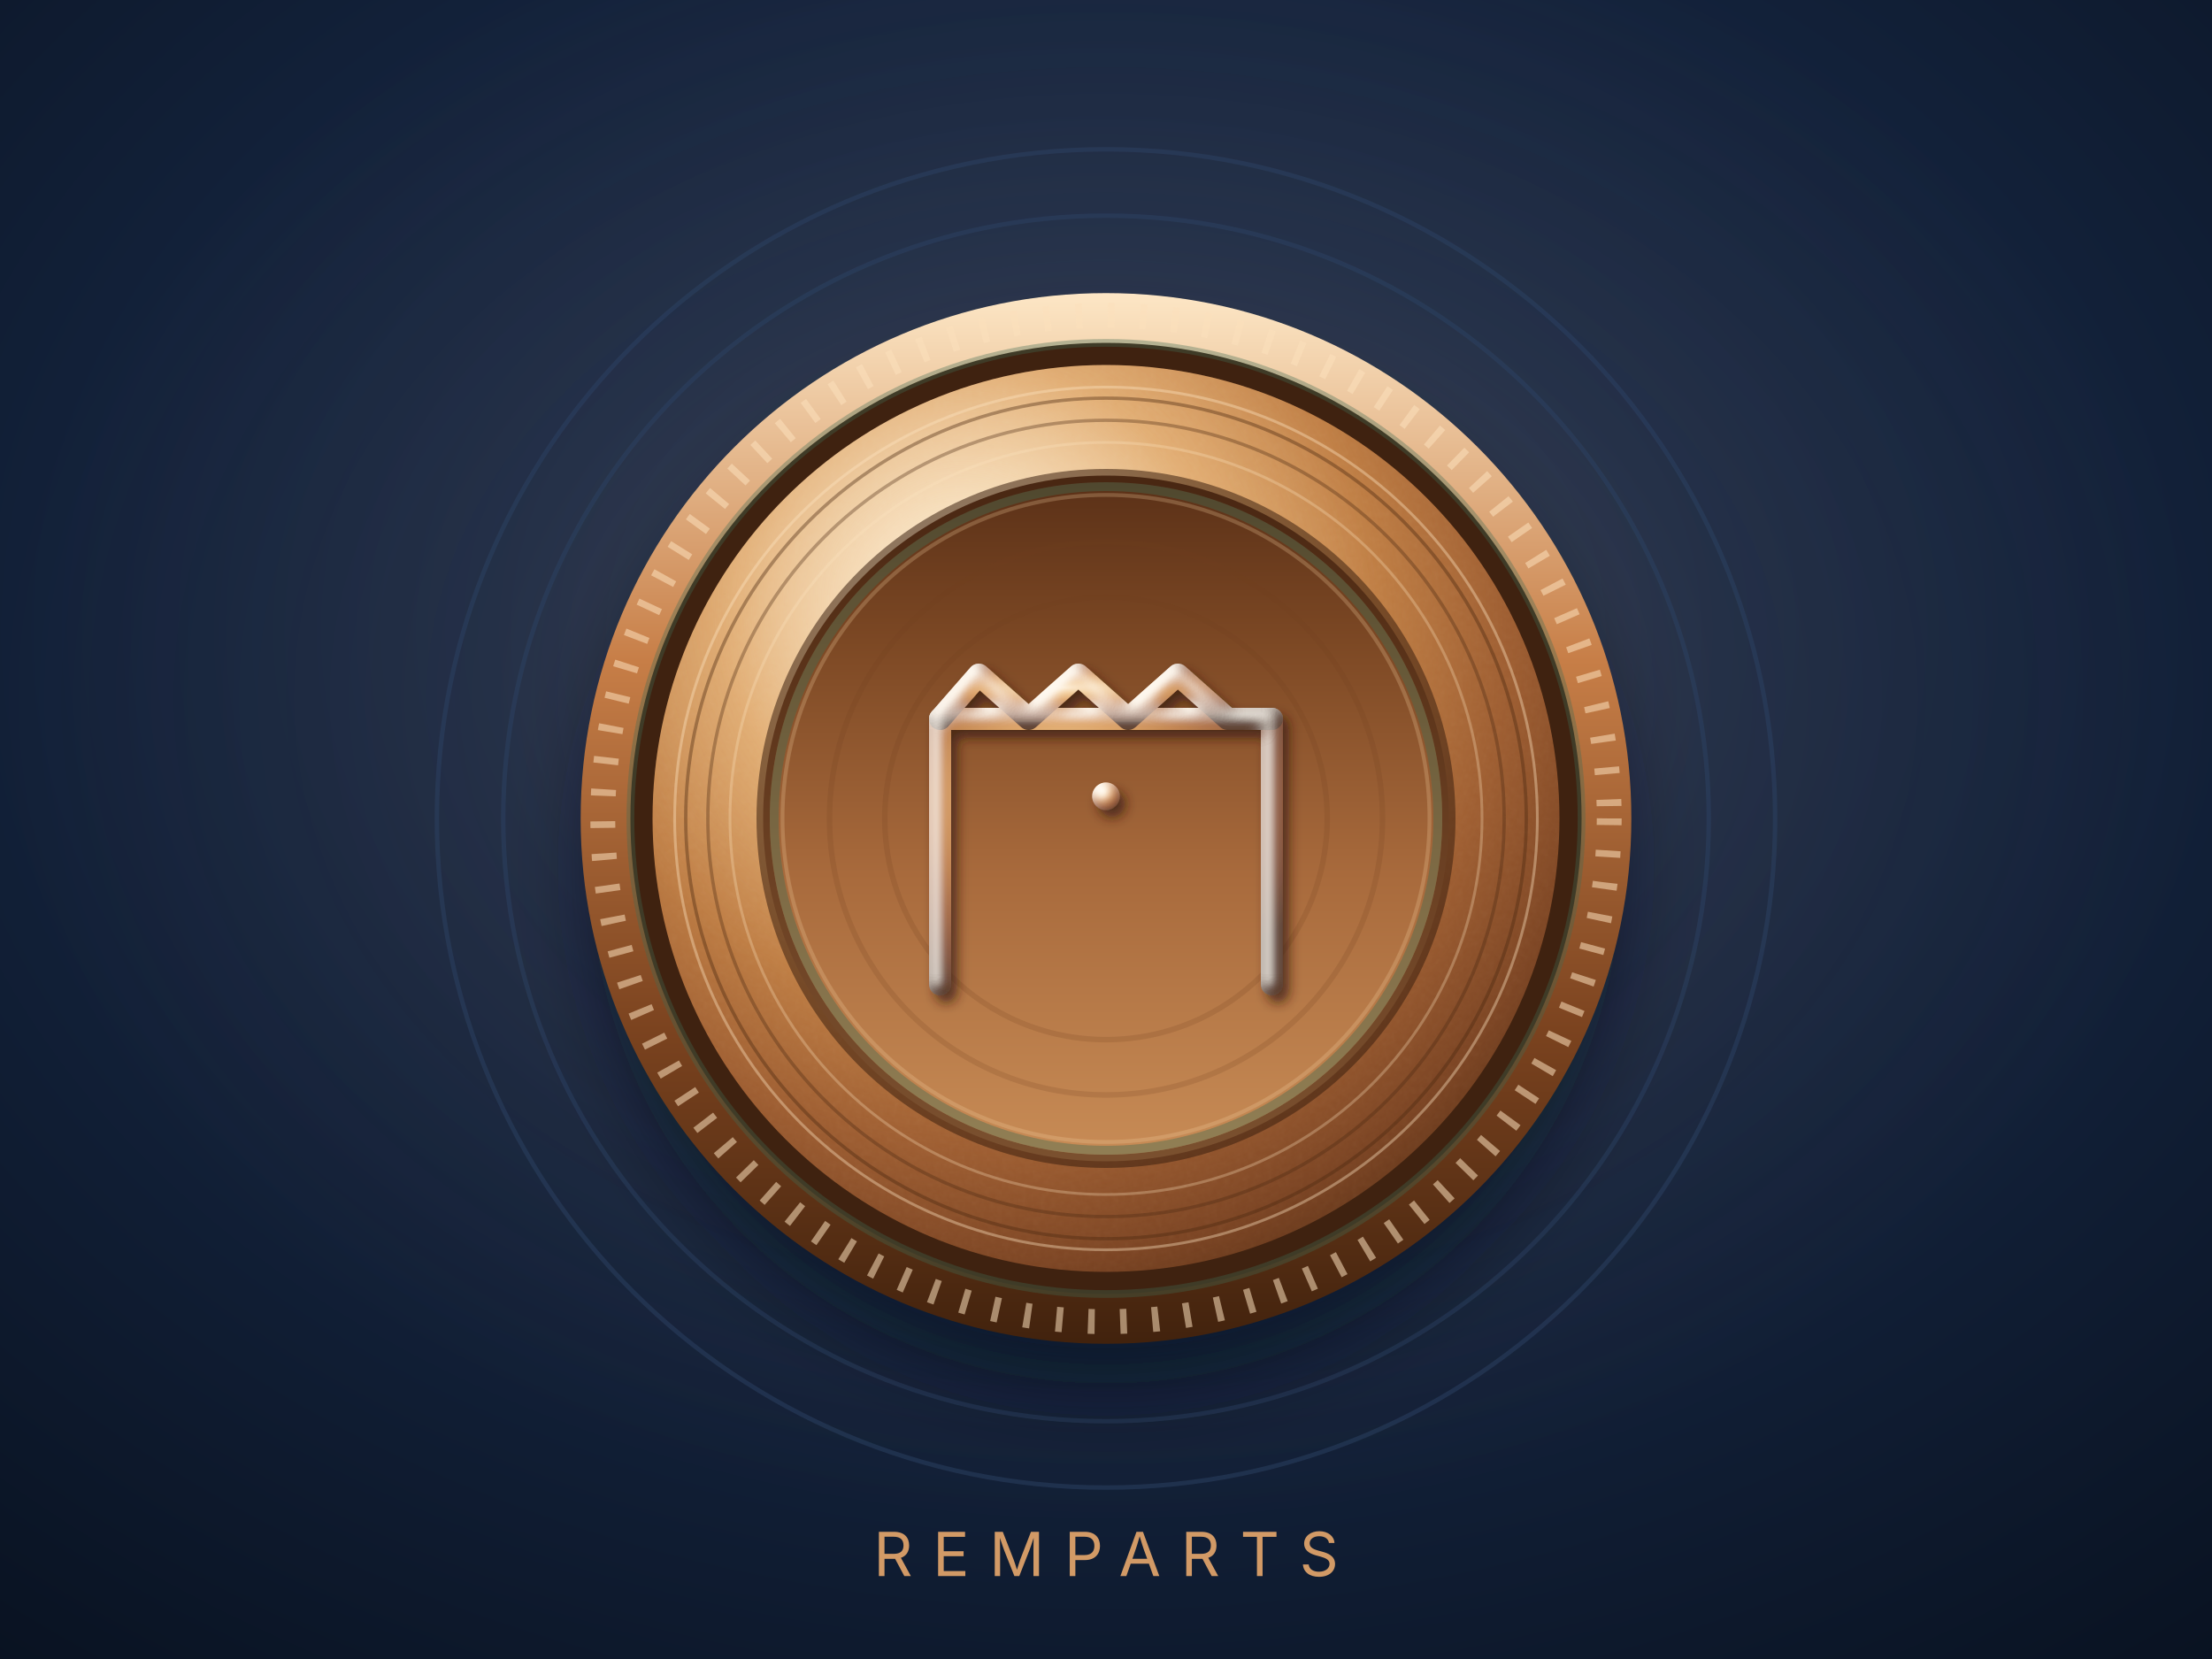
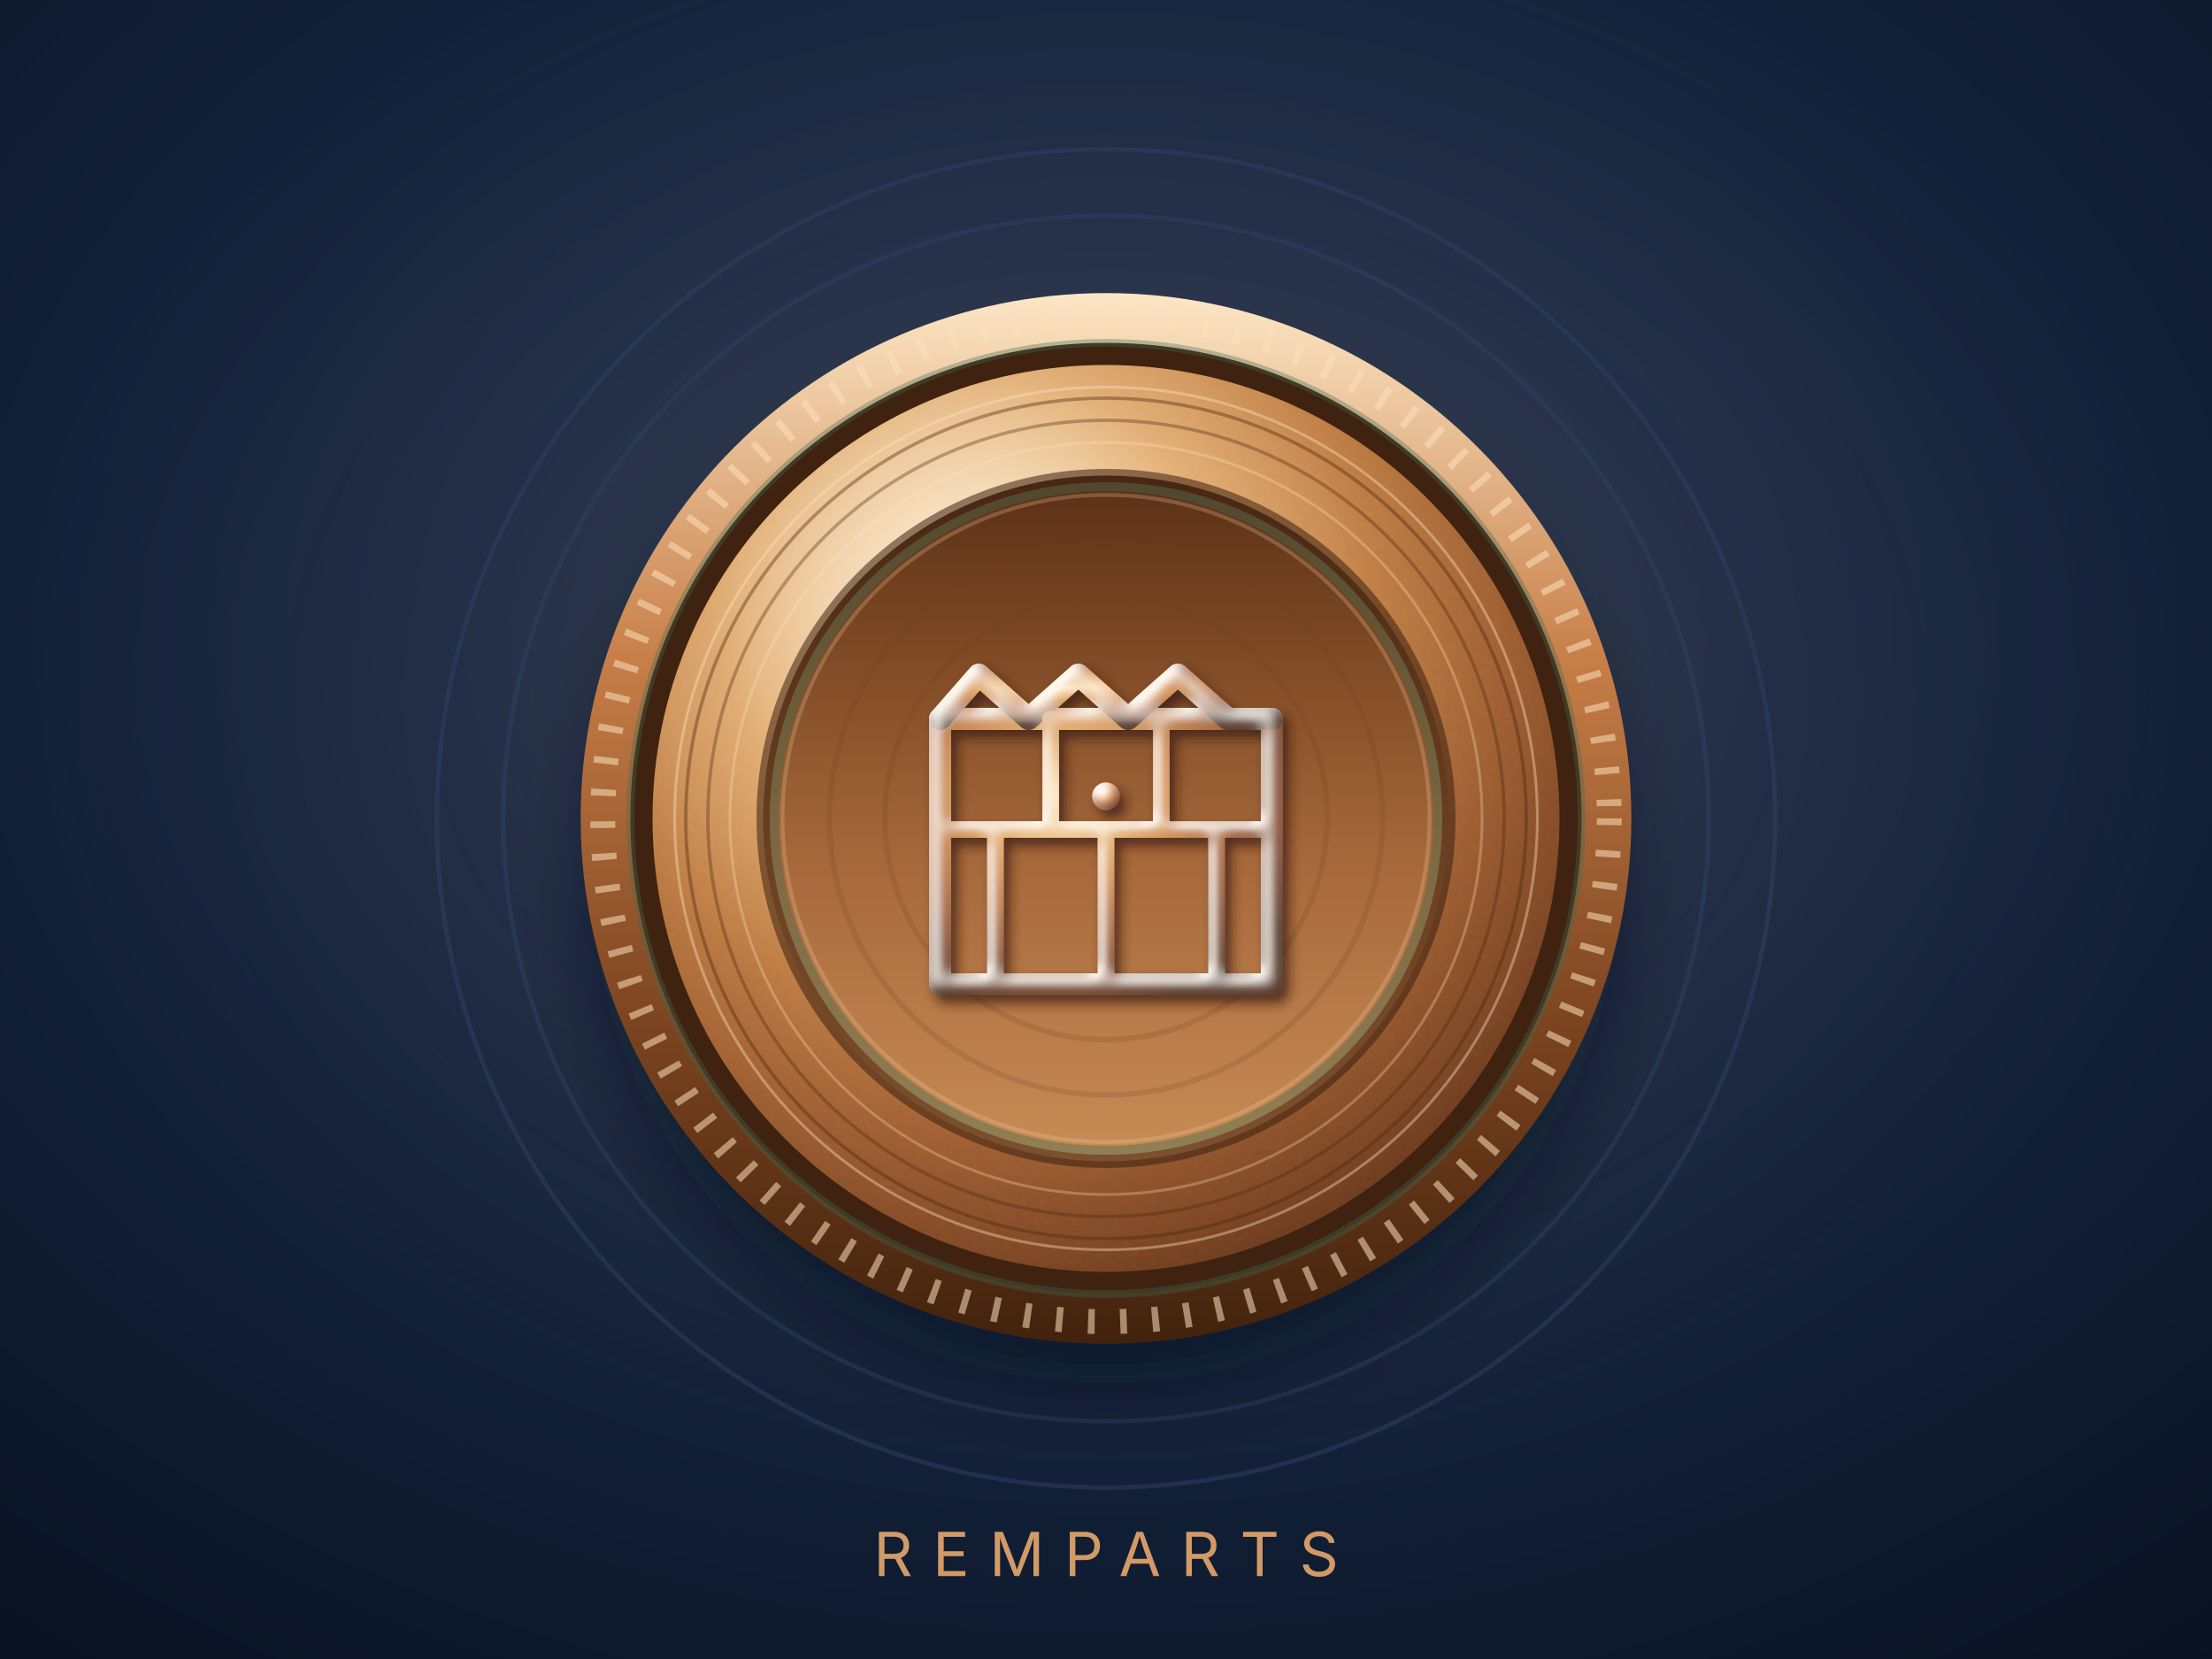
<svg xmlns="http://www.w3.org/2000/svg" viewBox="0 0 400 300" role="img" aria-label="Médaillon de bronze patiné, gravé en relief : un rempart de pierre crénelé. Superviser l'IA, ce n'est pas relire chaque ligne mais dresser des garde-fous qu'elle ne peut pas franchir.">
  <defs>
    <radialGradient id="bg" cx="50%" cy="38%" r="80%">
      <stop offset="0%" stop-color="#21375A" />
      <stop offset="56%" stop-color="#13223B" />
      <stop offset="100%" stop-color="#091221" />
    </radialGradient>
    <radialGradient id="halo" cx="50%" cy="42%" r="50%">
      <stop offset="0%" stop-color="#E0A560" stop-opacity="0.22" />
      <stop offset="55%" stop-color="#C9824A" stop-opacity="0.07" />
      <stop offset="100%" stop-color="#C9824A" stop-opacity="0" />
    </radialGradient>
    <radialGradient id="coin" cx="37%" cy="29%" r="82%">
      <stop offset="0%" stop-color="#FCE9CE" />
      <stop offset="16%" stop-color="#F1CB97" />
      <stop offset="34%" stop-color="#DDA363" />
      <stop offset="52%" stop-color="#C07F45" />
      <stop offset="70%" stop-color="#9E5E32" />
      <stop offset="86%" stop-color="#7C4524" />
      <stop offset="100%" stop-color="#552E15" />
    </radialGradient>
    <linearGradient id="rim" x1="0" y1="0" x2="0" y2="1">
      <stop offset="0%" stop-color="#FDE7C6" />
      <stop offset="35%" stop-color="#C77E47" />
      <stop offset="70%" stop-color="#7B431F" />
      <stop offset="100%" stop-color="#41220D" />
    </linearGradient>
    <linearGradient id="field" x1="0" y1="0" x2="0" y2="1">
      <stop offset="0%" stop-color="#5A3017" />
      <stop offset="24%" stop-color="#7C4824" />
      <stop offset="58%" stop-color="#A86A3C" />
      <stop offset="100%" stop-color="#C88C56" />
    </linearGradient>
    <radialGradient id="glint" cx="34%" cy="26%" r="46%">
      <stop offset="0%" stop-color="#FFFBF2" stop-opacity="0.6" />
      <stop offset="60%" stop-color="#FFFBF2" stop-opacity="0.12" />
      <stop offset="100%" stop-color="#FFFBF2" stop-opacity="0" />
    </radialGradient>
    <clipPath id="face">
      <circle cx="200" cy="148" r="82" />
    </clipPath>
    <filter id="grain" x="0" y="0" width="100%" height="100%">
      <feTurbulence type="fractalNoise" baseFrequency="0.9" numOctaves="2" seed="21" result="n" />
      <feColorMatrix in="n" type="saturate" values="0" />
    </filter>
    <filter id="emboss" x="-30%" y="-30%" width="160%" height="160%">
      <feGaussianBlur in="SourceAlpha" stdDeviation="1.3" result="blur" />
      <feSpecularLighting in="blur" surfaceScale="3.2" specularConstant="0.95" specularExponent="20" lighting-color="#fff3e0" result="spec">
        <feDistantLight azimuth="230" elevation="56" />
      </feSpecularLighting>
      <feComposite in="spec" in2="SourceAlpha" operator="in" result="specC" />
      <feOffset in="SourceAlpha" dx="1.1" dy="1.4" result="off" />
      <feGaussianBlur in="off" stdDeviation="1" result="offb" />
      <feFlood flood-color="#371D0C" flood-opacity="0.75" result="sh" />
      <feComposite in="sh" in2="offb" operator="in" result="shadow" />
      <feMerge>
        <feMergeNode in="shadow" />
        <feMergeNode in="SourceGraphic" />
        <feMergeNode in="specC" />
      </feMerge>
    </filter>
    <filter id="soft" x="-50%" y="-50%" width="200%" height="200%">
      <feGaussianBlur stdDeviation="7" />
    </filter>
  </defs>
  <rect width="400" height="300" fill="url(#bg)" />
  <rect width="400" height="300" fill="url(#halo)" />
  <g fill="none" stroke="#2C4263" stroke-width="0.8" opacity="0.5">
    <circle cx="200" cy="148" r="109" />
    <circle cx="200" cy="148" r="121" />
  </g>
  <circle cx="200" cy="157" r="93" fill="#04101C" opacity="0.55" filter="url(#soft)" />
  <circle cx="200" cy="148" r="95" fill="url(#rim)" />
  <circle cx="200" cy="148" r="91" fill="none" stroke="#FCE0BC" stroke-width="4.5" stroke-dasharray="1.2 4.6" opacity="0.55" />
  <circle cx="200" cy="148" r="86" fill="#3F2210" />
  <circle cx="200" cy="148" r="86" fill="none" stroke="#3E6B52" stroke-width="1.4" opacity="0.35" />
  <circle cx="200" cy="148" r="82" fill="url(#coin)" />
  <g clip-path="url(#face)">
    <rect x="118" y="66" width="164" height="164" filter="url(#grain)" opacity="0.14" style="mix-blend-mode:soft-light" />
    <circle cx="200" cy="148" r="82" fill="url(#glint)" />
    <g fill="none">
      <circle cx="200" cy="148" r="78" stroke="#FCE3C0" stroke-width="0.5" opacity="0.4" />
      <circle cx="200" cy="148" r="76" stroke="#4A2710" stroke-width="0.6" opacity="0.4" />
      <circle cx="200" cy="148" r="72" stroke="#4A2710" stroke-width="0.6" opacity="0.35" />
      <circle cx="200" cy="148" r="68" stroke="#FCE3C0" stroke-width="0.5" opacity="0.3" />
    </g>
  </g>
  <circle cx="200" cy="148" r="62" fill="url(#field)" />
  <circle cx="200" cy="148" r="62" fill="none" stroke="#3A1F0E" stroke-width="2.4" opacity="0.55" />
  <circle cx="200" cy="148" r="60" fill="none" stroke="#3E6B52" stroke-width="1.6" opacity="0.4" />
  <circle cx="200" cy="148" r="58.5" fill="none" stroke="#F3CE9E" stroke-width="0.7" opacity="0.25" />
  <g fill="none" stroke="#6E3C1C" opacity="0.18">
    <circle cx="200" cy="148" r="50" />
    <circle cx="200" cy="148" r="40" />
  </g>
  <g filter="url(#emboss)">
-     <path d="M170 178 L170 130 L230 130 L230 178" fill="none" stroke="url(#coin)" stroke-width="4" stroke-linecap="round" stroke-linejoin="round" />
+     <path d="M170 178 L170 130 L230 130 L230 178 Z" fill="none" stroke="url(#coin)" stroke-width="4" stroke-linecap="round" stroke-linejoin="round" />
    <path d="M170 130 L177 122 L186 130 L195 122 L204 130 L213 122 L222 130 L230 130" fill="none" stroke="url(#coin)" stroke-width="4" stroke-linecap="round" stroke-linejoin="round" />
-     <line x1="188" y1="130" x2="188" y2="178" stroke="url(#coin)" stroke-width="3" stroke-linecap="round" />
-     <line x1="212" y1="130" x2="212" y2="178" stroke="url(#coin)" stroke-width="3" stroke-linecap="round" />
-     <line x1="170" y1="150" x2="230" y2="150" stroke="url(#coin)" stroke-width="3" stroke-linecap="round" />
+     <path d="M170 150 L230 150 M190 130 L190 150 M210 130 L210 150 M180 150 L180 178 M200 150 L200 178 M220 150 L220 178" fill="none" stroke="url(#coin)" stroke-width="3" stroke-linecap="round" />
    <circle cx="200" cy="144" r="2.5" fill="url(#coin)" />
  </g>
  <text x="200" y="285" text-anchor="middle" font-family="Inter, system-ui, sans-serif" font-size="11" letter-spacing="0.33em" fill="#D29A66">REMPARTS</text>
</svg>
